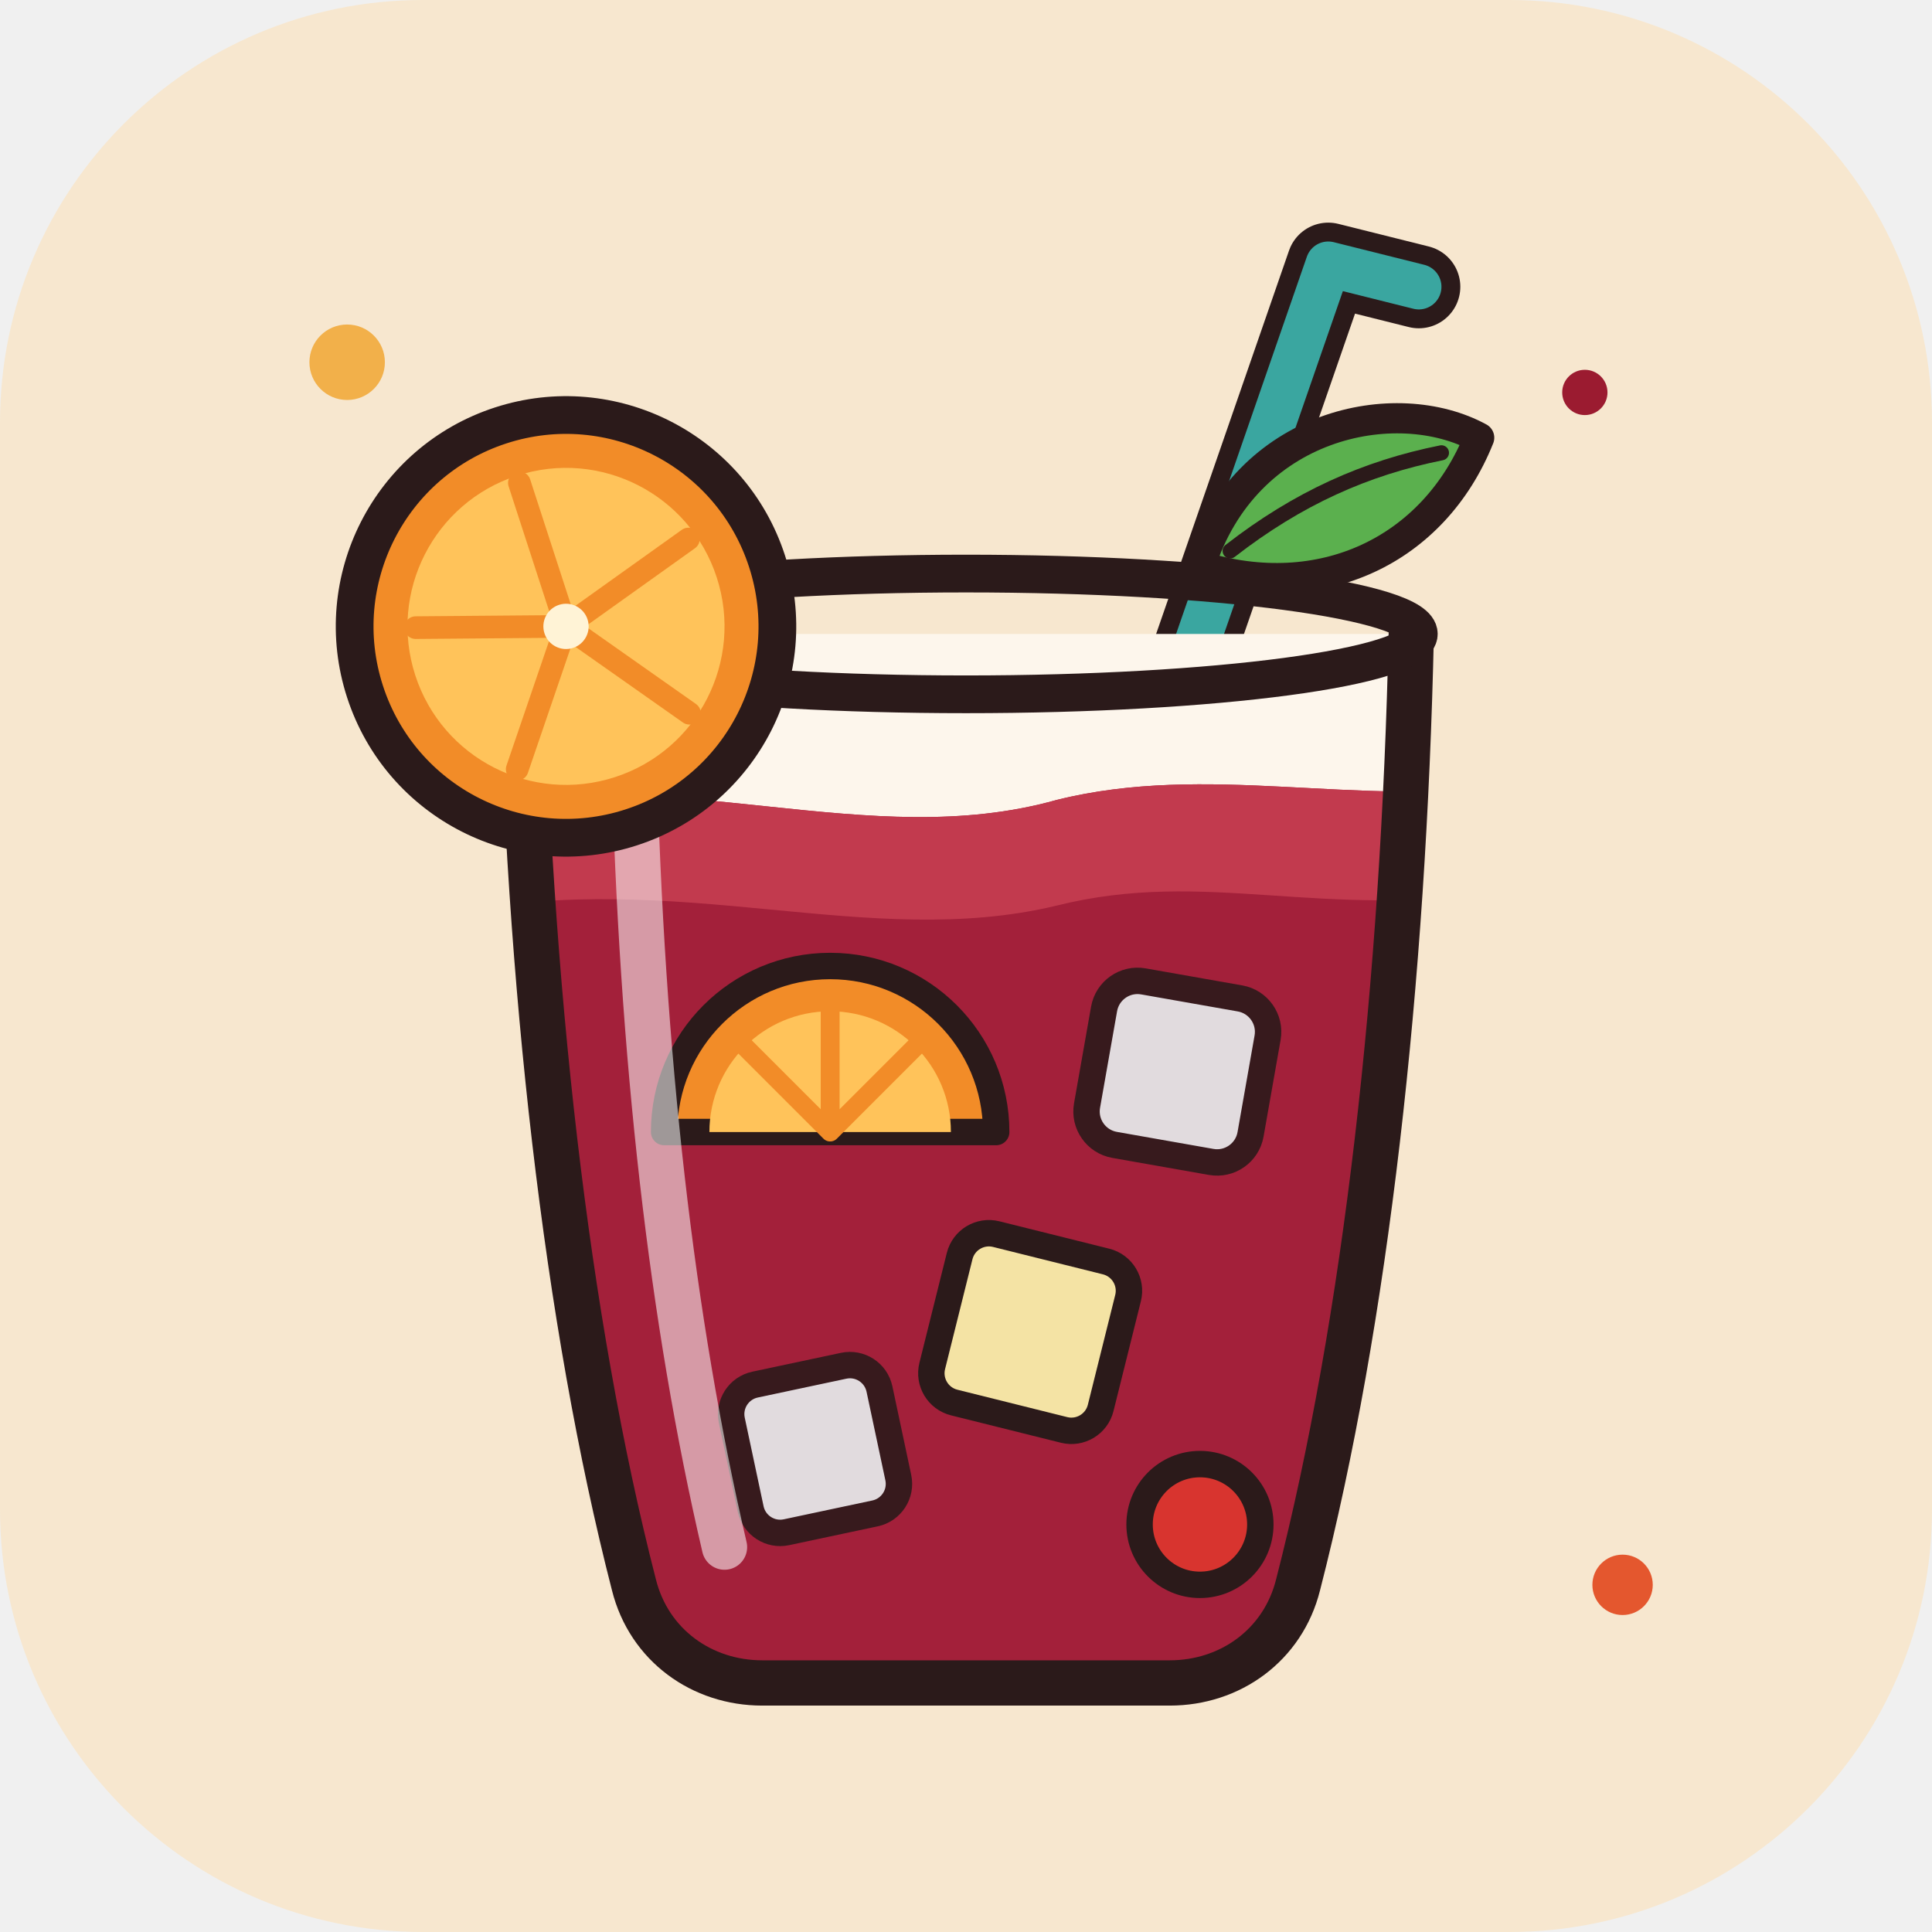
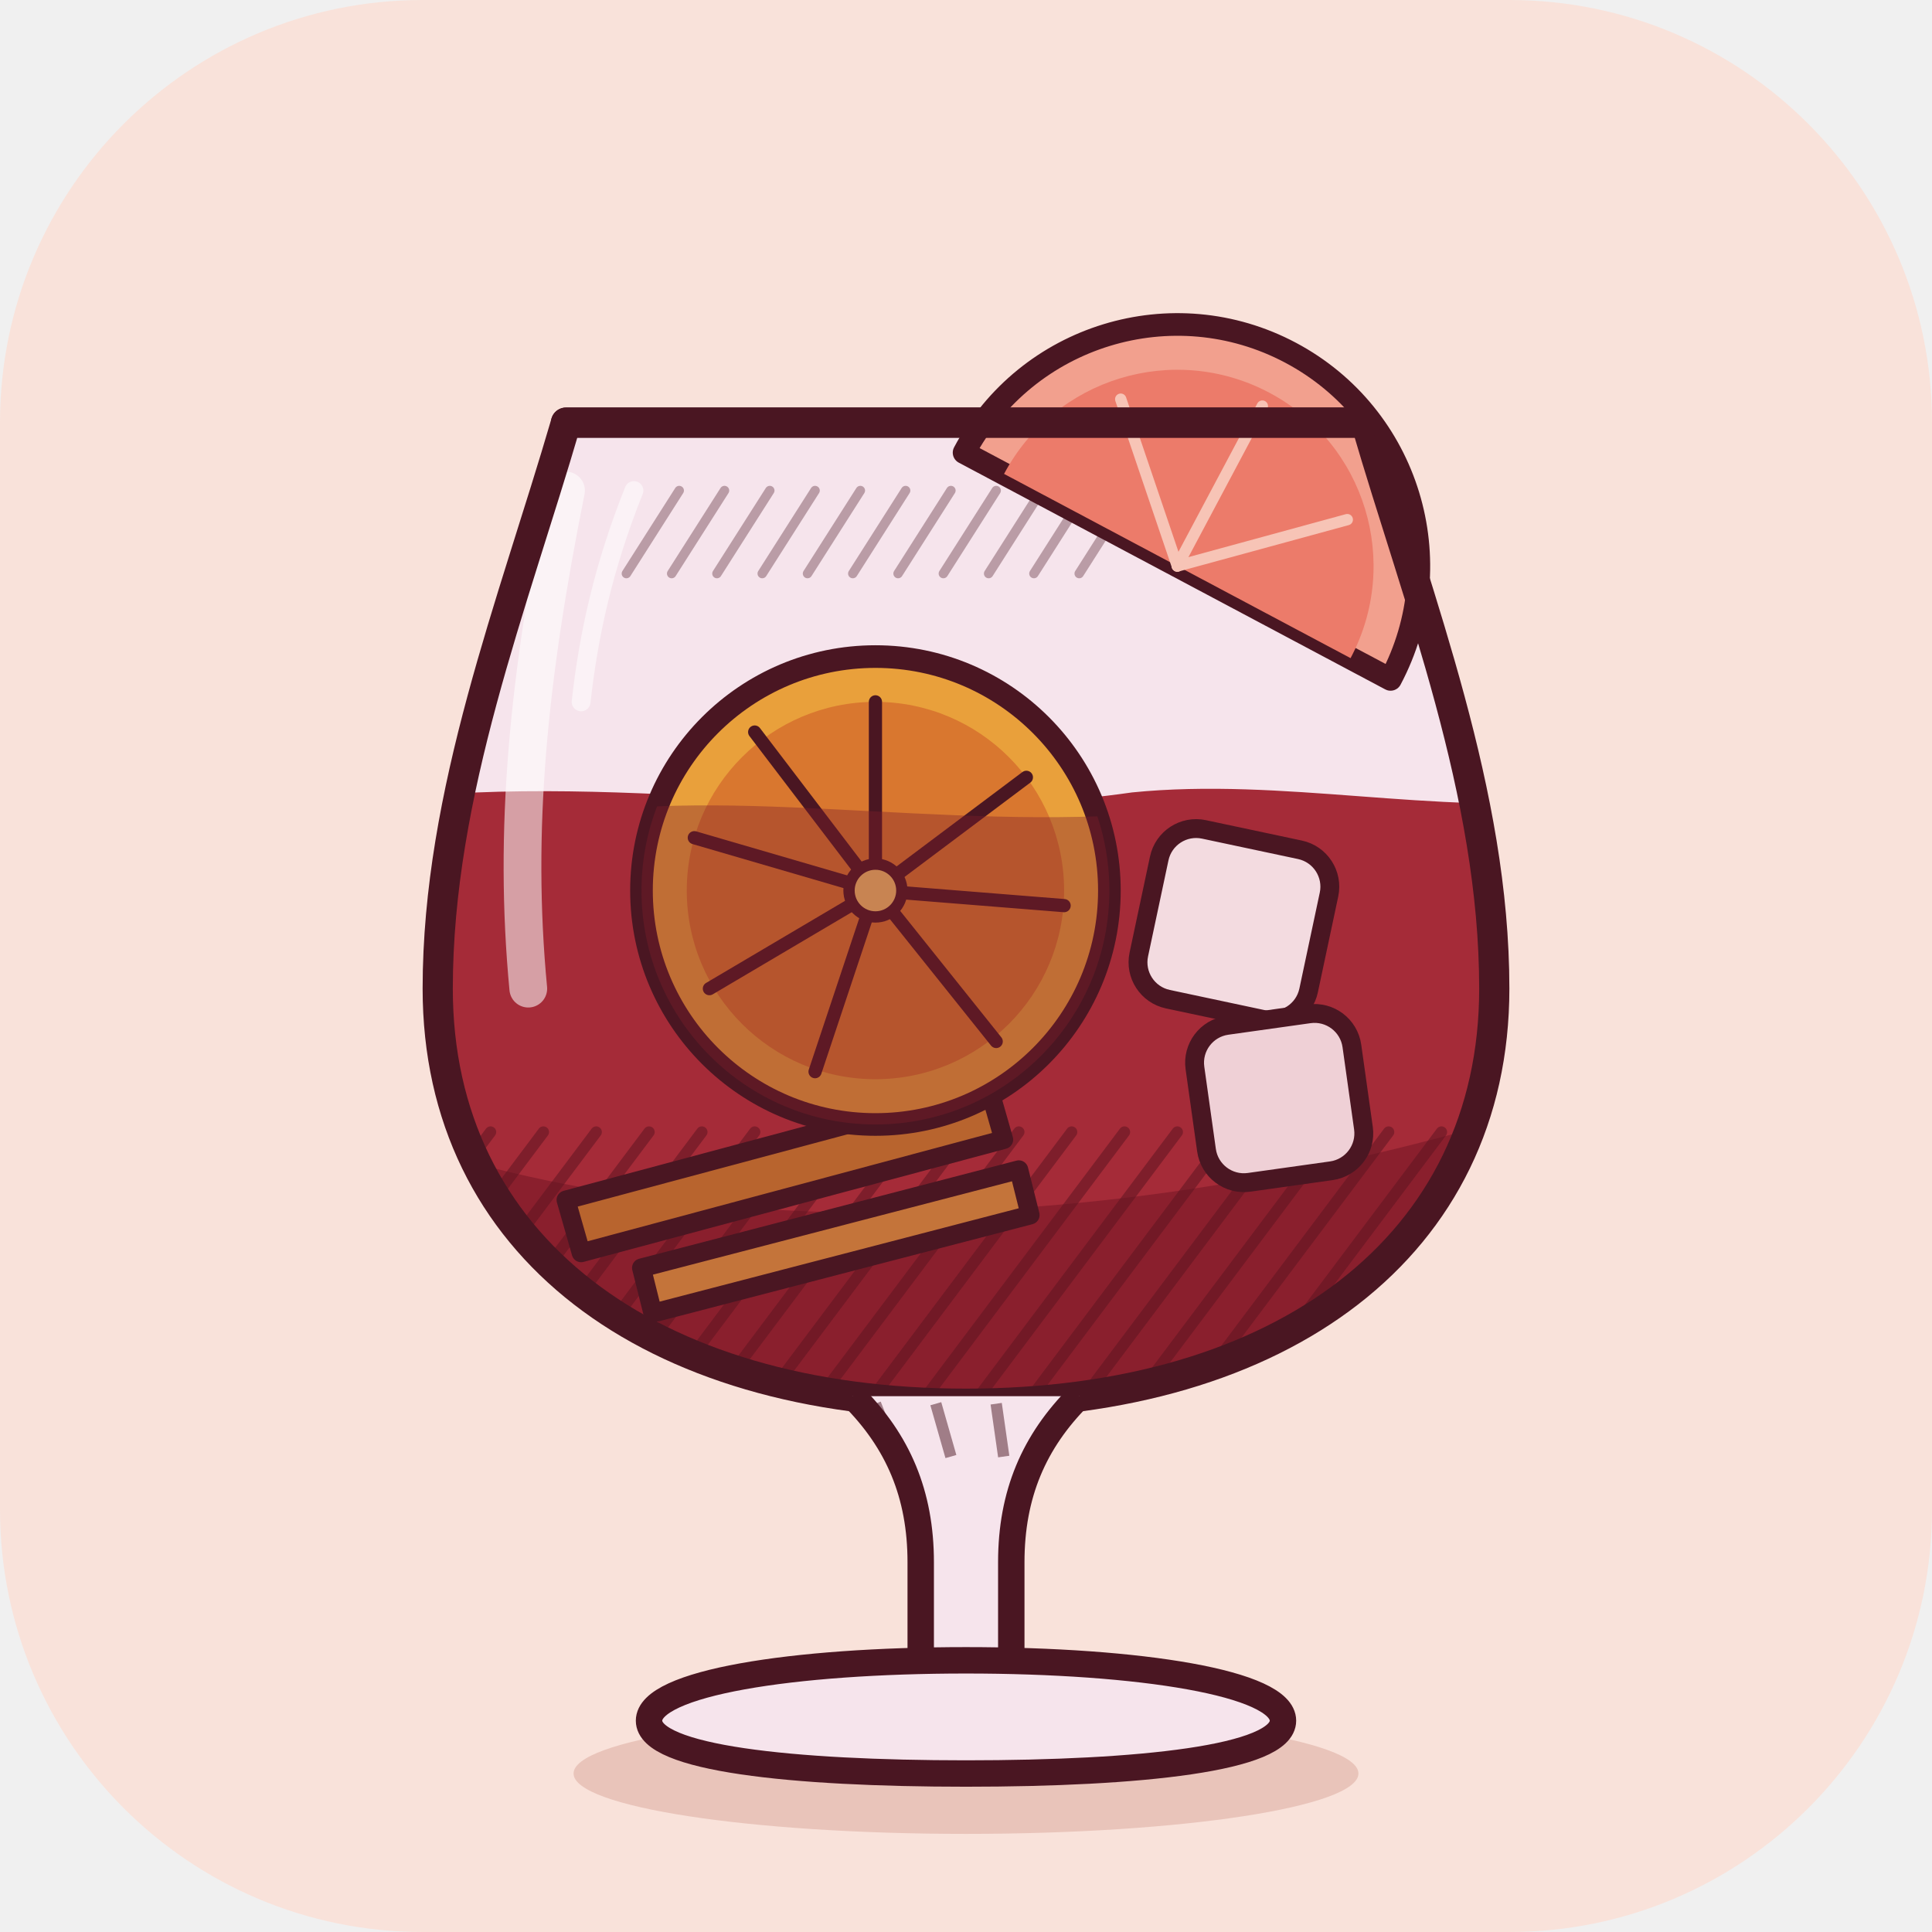
<svg xmlns="http://www.w3.org/2000/svg" viewBox="0 0 512 512">
  <defs>
-     <clipPath id="vetro">
-       <path d="M138 168 C140 260 150 350 168 420 C172 436 186 446 202 446 L310 446 C326 446 340 436 344 420 C362 350 372 260 374 168 Z" />
+     <clipPath id="bowl">
+       <path d="M150 112 L362 112 C376 160 396 210 396 262 C396 330 340 372 256 372 C172 372 116 330 116 262 C116 210 136 160 150 112 Z" />
+     </clipPath>
+     <clipPath id="liq">
+       <path d="M150 112 L362 112 C376 160 396 210 396 262 C396 330 340 372 256 372 C172 372 116 330 116 262 C116 210 136 160 150 112 Z" />
+     </clipPath>
+     <clipPath id="arancia">
+       <circle cx="232" cy="236" r="62" />
    </clipPath>
  </defs>
-   <rect id="bg" width="512" height="512" rx="112" fill="#f7e7cf" />
-   <circle cx="92" cy="96" r="10" fill="#f2b04a" />
-   <circle cx="430" cy="420" r="8" fill="#e4572e" />
-   <circle cx="420" cy="104" r="6" fill="#9b1b30" />
-   <path d="M300 220 L352 70 L376 76" fill="none" stroke="#2b1a1a" stroke-width="22" stroke-linecap="round" stroke-linejoin="round" />
-   <path d="M300 220 L352 70 L376 76" fill="none" stroke="#3aa6a0" stroke-width="12" stroke-linecap="round" stroke-linejoin="round" />
-   <path d="M138 168 C140 260 150 350 168 420 C172 436 186 446 202 446 L310 446 C326 446 340 436 344 420 C362 350 372 260 374 168 Z" fill="#fdf6ec" />
-   <g clip-path="url(#vetro)">
-     <path d="M120 214 C180 202 230 226 280 212 C320 202 360 214 400 208 L400 470 L120 470 Z" fill="#a3203a" />
-     <path d="M120 214 C180 202 230 226 280 212 C320 202 360 214 400 208 L400 236 C350 244 320 230 280 240 C230 252 180 230 120 242 Z" fill="#c23a4e" />
-     <g stroke="#2b1a1a" stroke-width="7" stroke-linejoin="round">
-       <path d="M176 300 A44 44 0 0 1 264 300 Z" fill="#f28c28" />
-       <path d="M188 300 A32 32 0 0 1 252 300 Z" fill="#ffc35a" stroke-width="0" />
-       <rect x="250" y="330" width="46" height="46" rx="8" fill="#f4e3a4" transform="rotate(14 273 353)" />
-       <rect x="196" y="364" width="40" height="40" rx="8" fill="#e8f0f0" opacity=".9" transform="rotate(-12 216 384)" />
-       <rect x="290" y="262" width="44" height="44" rx="9" fill="#e8f0f0" opacity=".9" transform="rotate(10 312 284)" />
-       <circle cx="318" cy="404" r="16" fill="#d8342f" />
+   <rect id="bg" width="512" height="512" rx="112" fill="#f9e2da" />
+   <ellipse cx="256" cy="470" rx="104" ry="16" fill="#e9c4ba" />
+   <path d="M150 112 L362 112 C376 160 396 210 396 262 C396 330 340 372 256 372 C172 372 116 330 116 262 C116 210 136 160 150 112 Z" fill="#f6e4ec" />
+   <g clip-path="url(#bowl)">
+     <path d="M100 212 C170 204 230 220 300 210 C340 206 380 216 420 212 L420 400 L100 400 Z" fill="#a52b38" />
+     <path d="M100 300 C180 330 300 330 420 290 L420 400 L100 400 Z" fill="#8a1f2d" />
+     <g clip-path="url(#liq)">
+       <g stroke="#5e1420" stroke-width="3" opacity="0.55" stroke-linecap="round">
+         <path d="M60 300 l-60 80" />
+         <path d="M74 300 l-60 80" />
+         <path d="M88 300 l-60 80" />
+         <path d="M102 300 l-60 80" />
+         <path d="M116 300 l-60 80" />
+         <path d="M130 300 l-60 80" />
+         <path d="M144 300 l-60 80" />
+         <path d="M158 300 l-60 80" />
+         <path d="M172 300 l-60 80" />
+         <path d="M186 300 l-60 80" />
+         <path d="M200 300 l-60 80" />
+         <path d="M214 300 l-60 80" />
+         <path d="M228 300 l-60 80" />
+         <path d="M242 300 l-60 80" />
+         <path d="M256 300 l-60 80" />
+         <path d="M270 300 l-60 80" />
+         <path d="M284 300 l-60 80" />
+         <path d="M298 300 l-60 80" />
+         <path d="M312 300 l-60 80" />
+         <path d="M326 300 l-60 80" />
+         <path d="M340 300 l-60 80" />
+         <path d="M354 300 l-60 80" />
+         <path d="M368 300 l-60 80" />
+         <path d="M382 300 l-60 80" />
+         <path d="M396 300 l-60 80" />
+         <path d="M410 300 l-60 80" />
+         <path d="M424 300 l-60 80" />
+         <path d="M438 300 l-60 80" />
+         <path d="M452 300 l-60 80" />
+         <path d="M466 300 l-60 80" />
+         <path d="M480 300 l-60 80" />
+         <path d="M494 300 l-60 80" />
+         <path d="M508 300 l-60 80" />
+         <path d="M522 300 l-60 80" />
+         <path d="M536 300 l-60 80" />
+       </g>
    </g>
-     <path d="M220 300 L196 276 M220 300 L220 266 M220 300 L244 276" stroke="#f28c28" stroke-width="5" stroke-linecap="round" />
-     <path d="M168 200 C170 280 178 350 192 410" fill="none" stroke="#fff" stroke-width="12" stroke-linecap="round" opacity=".55" />
+     <g stroke="#4a1622" stroke-width="5" stroke-linejoin="round">
+       <rect x="304" y="222" width="46" height="46" rx="10" fill="#f3dbe0" transform="rotate(12 327 245)" />
+       <rect x="318" y="270" width="42" height="42" rx="10" fill="#efd0d6" transform="rotate(-8 339 291)" />
+     </g>
+     <g stroke="#4a1622" stroke-width="5" stroke-linejoin="round">
+       <path d="M150 318 L262 288 L266 302 L154 332 Z" fill="#b8642e" />
+       <path d="M170 336 L270 310 L273 322 L173 348 Z" fill="#c4743a" />
+     </g>
+     <g>
+       <circle cx="232" cy="236" r="62" fill="#e9a03b" stroke="#4a1622" stroke-width="6" />
+       <circle cx="232" cy="236" r="50" fill="#d9772f" />
+       <g stroke="#4a1622" stroke-width="3.5" stroke-linecap="round">
+         <path d="M232 236 L232 186" />
+         <path d="M232 236 L272 206" />
+         <path d="M232 236 L282 240" />
+         <path d="M232 236 L264 276" />
+         <path d="M232 236 L216 284" />
+         <path d="M232 236 L188 262" />
+         <path d="M232 236 L184 222" />
+         <path d="M232 236 L200 194" />
+       </g>
+       <circle cx="232" cy="236" r="7" fill="#f5c46a" stroke="#4a1622" stroke-width="3" />
+       <g clip-path="url(#arancia)">
+         <path d="M150 216 C200 208 260 222 320 214 L320 320 L150 320 Z" fill="#7d1d2a" opacity=".38" />
+       </g>
+     </g>
+     <path d="M150 130 C140 180 136 220 140 262" stroke="#fff" stroke-width="10" fill="none" stroke-linecap="round" opacity=".55" />
+     <path d="M168 130 C160 150 156 168 154 186" stroke="#fff" stroke-width="5" fill="none" stroke-linecap="round" opacity=".5" />
+     <g stroke="#4a1622" stroke-width="2.5" opacity="0.35" stroke-linecap="round">
+       <path d="M180 130 l-14 22" />
+       <path d="M192 130 l-14 22" />
+       <path d="M204 130 l-14 22" />
+       <path d="M216 130 l-14 22" />
+       <path d="M228 130 l-14 22" />
+       <path d="M240 130 l-14 22" />
+       <path d="M252 130 l-14 22" />
+       <path d="M264 130 l-14 22" />
+       <path d="M276 130 l-14 22" />
+       <path d="M288 130 l-14 22" />
+       <path d="M300 130 l-14 22" />
+     </g>
  </g>
-   <path d="M138 168 C140 260 150 350 168 420 C172 436 186 446 202 446 L310 446 C326 446 340 436 344 420 C362 350 372 260 374 168" fill="none" stroke="#2b1a1a" stroke-width="12" stroke-linecap="round" stroke-linejoin="round" />
-   <ellipse cx="256" cy="168" rx="120" ry="16" fill="none" stroke="#2b1a1a" stroke-width="10" />
-   <g transform="rotate(-18 150 166)">
-     <circle cx="150" cy="166" r="56" fill="#f28c28" stroke="#2b1a1a" stroke-width="10" />
-     <circle cx="150" cy="166" r="42" fill="#ffc35a" />
-     <g stroke="#f28c28" stroke-width="6" stroke-linecap="round">
-       <path d="M150 166 L150 126" />
-       <path d="M150 166 L188 154" />
-       <path d="M150 166 L174 198" />
-       <path d="M150 166 L126 198" />
-       <path d="M150 166 L112 154" />
+   <g transform="rotate(28 312 150)">
+     <path d="M248 150 A64 64 0 0 1 376 150 Z" fill="#f2a08e" stroke="#4a1622" stroke-width="6" stroke-linejoin="round" />
+     <path d="M260 150 A52 52 0 0 1 364 150 Z" fill="#ec7b6a" />
+     <g stroke="#f7c4b6" stroke-width="3" stroke-linecap="round">
+       <path d="M312 150 L278 118" />
+       <path d="M312 150 L312 102" />
+       <path d="M312 150 L346 118" />
    </g>
-     <circle cx="150" cy="166" r="6" fill="#fff3d6" />
+     <path d="M248 150 A64 64 0 0 1 376 150" fill="none" stroke="#f3c24f" stroke-width="5" transform="translate(0 4) scale(1)" opacity=".0" />
  </g>
-   <path d="M318 150 C330 112 370 104 392 116 C380 146 350 160 318 150 Z" fill="#5bb04e" stroke="#2b1a1a" stroke-width="8" stroke-linejoin="round" />
-   <path d="M326 146 C344 132 362 124 382 120" stroke="#2b1a1a" stroke-width="4" fill="none" stroke-linecap="round" />
+   <path d="M150 112 L362 112 C376 160 396 210 396 262 C396 330 340 372 256 372 C172 372 116 330 116 262 C116 210 136 160 150 112 Z" fill="none" stroke="#4a1622" stroke-width="8" stroke-linejoin="round" />
+   <path d="M150 112 L362 112" stroke="#4a1622" stroke-width="8" stroke-linecap="round" />
+   <path d="M226 370 C238 382 244 396 244 414 L244 448 L268 448 L268 414 C268 396 274 382 286 370" fill="#f6e4ec" stroke="#4a1622" stroke-width="7" stroke-linejoin="round" />
+   <path d="M232 372 L240 392" stroke="#4a1622" stroke-width="3" opacity=".5" />
+   <path d="M248 372 L252 386" stroke="#4a1622" stroke-width="3" opacity=".5" />
+   <path d="M264 372 L266 386" stroke="#4a1622" stroke-width="3" opacity=".5" />
+   <path d="M172 456 C172 446 210 440 256 440 C302 440 340 446 340 456 C340 466 302 470 256 470 C210 470 172 466 172 456 Z" fill="#f6e4ec" stroke="#4a1622" stroke-width="7" />
</svg>
